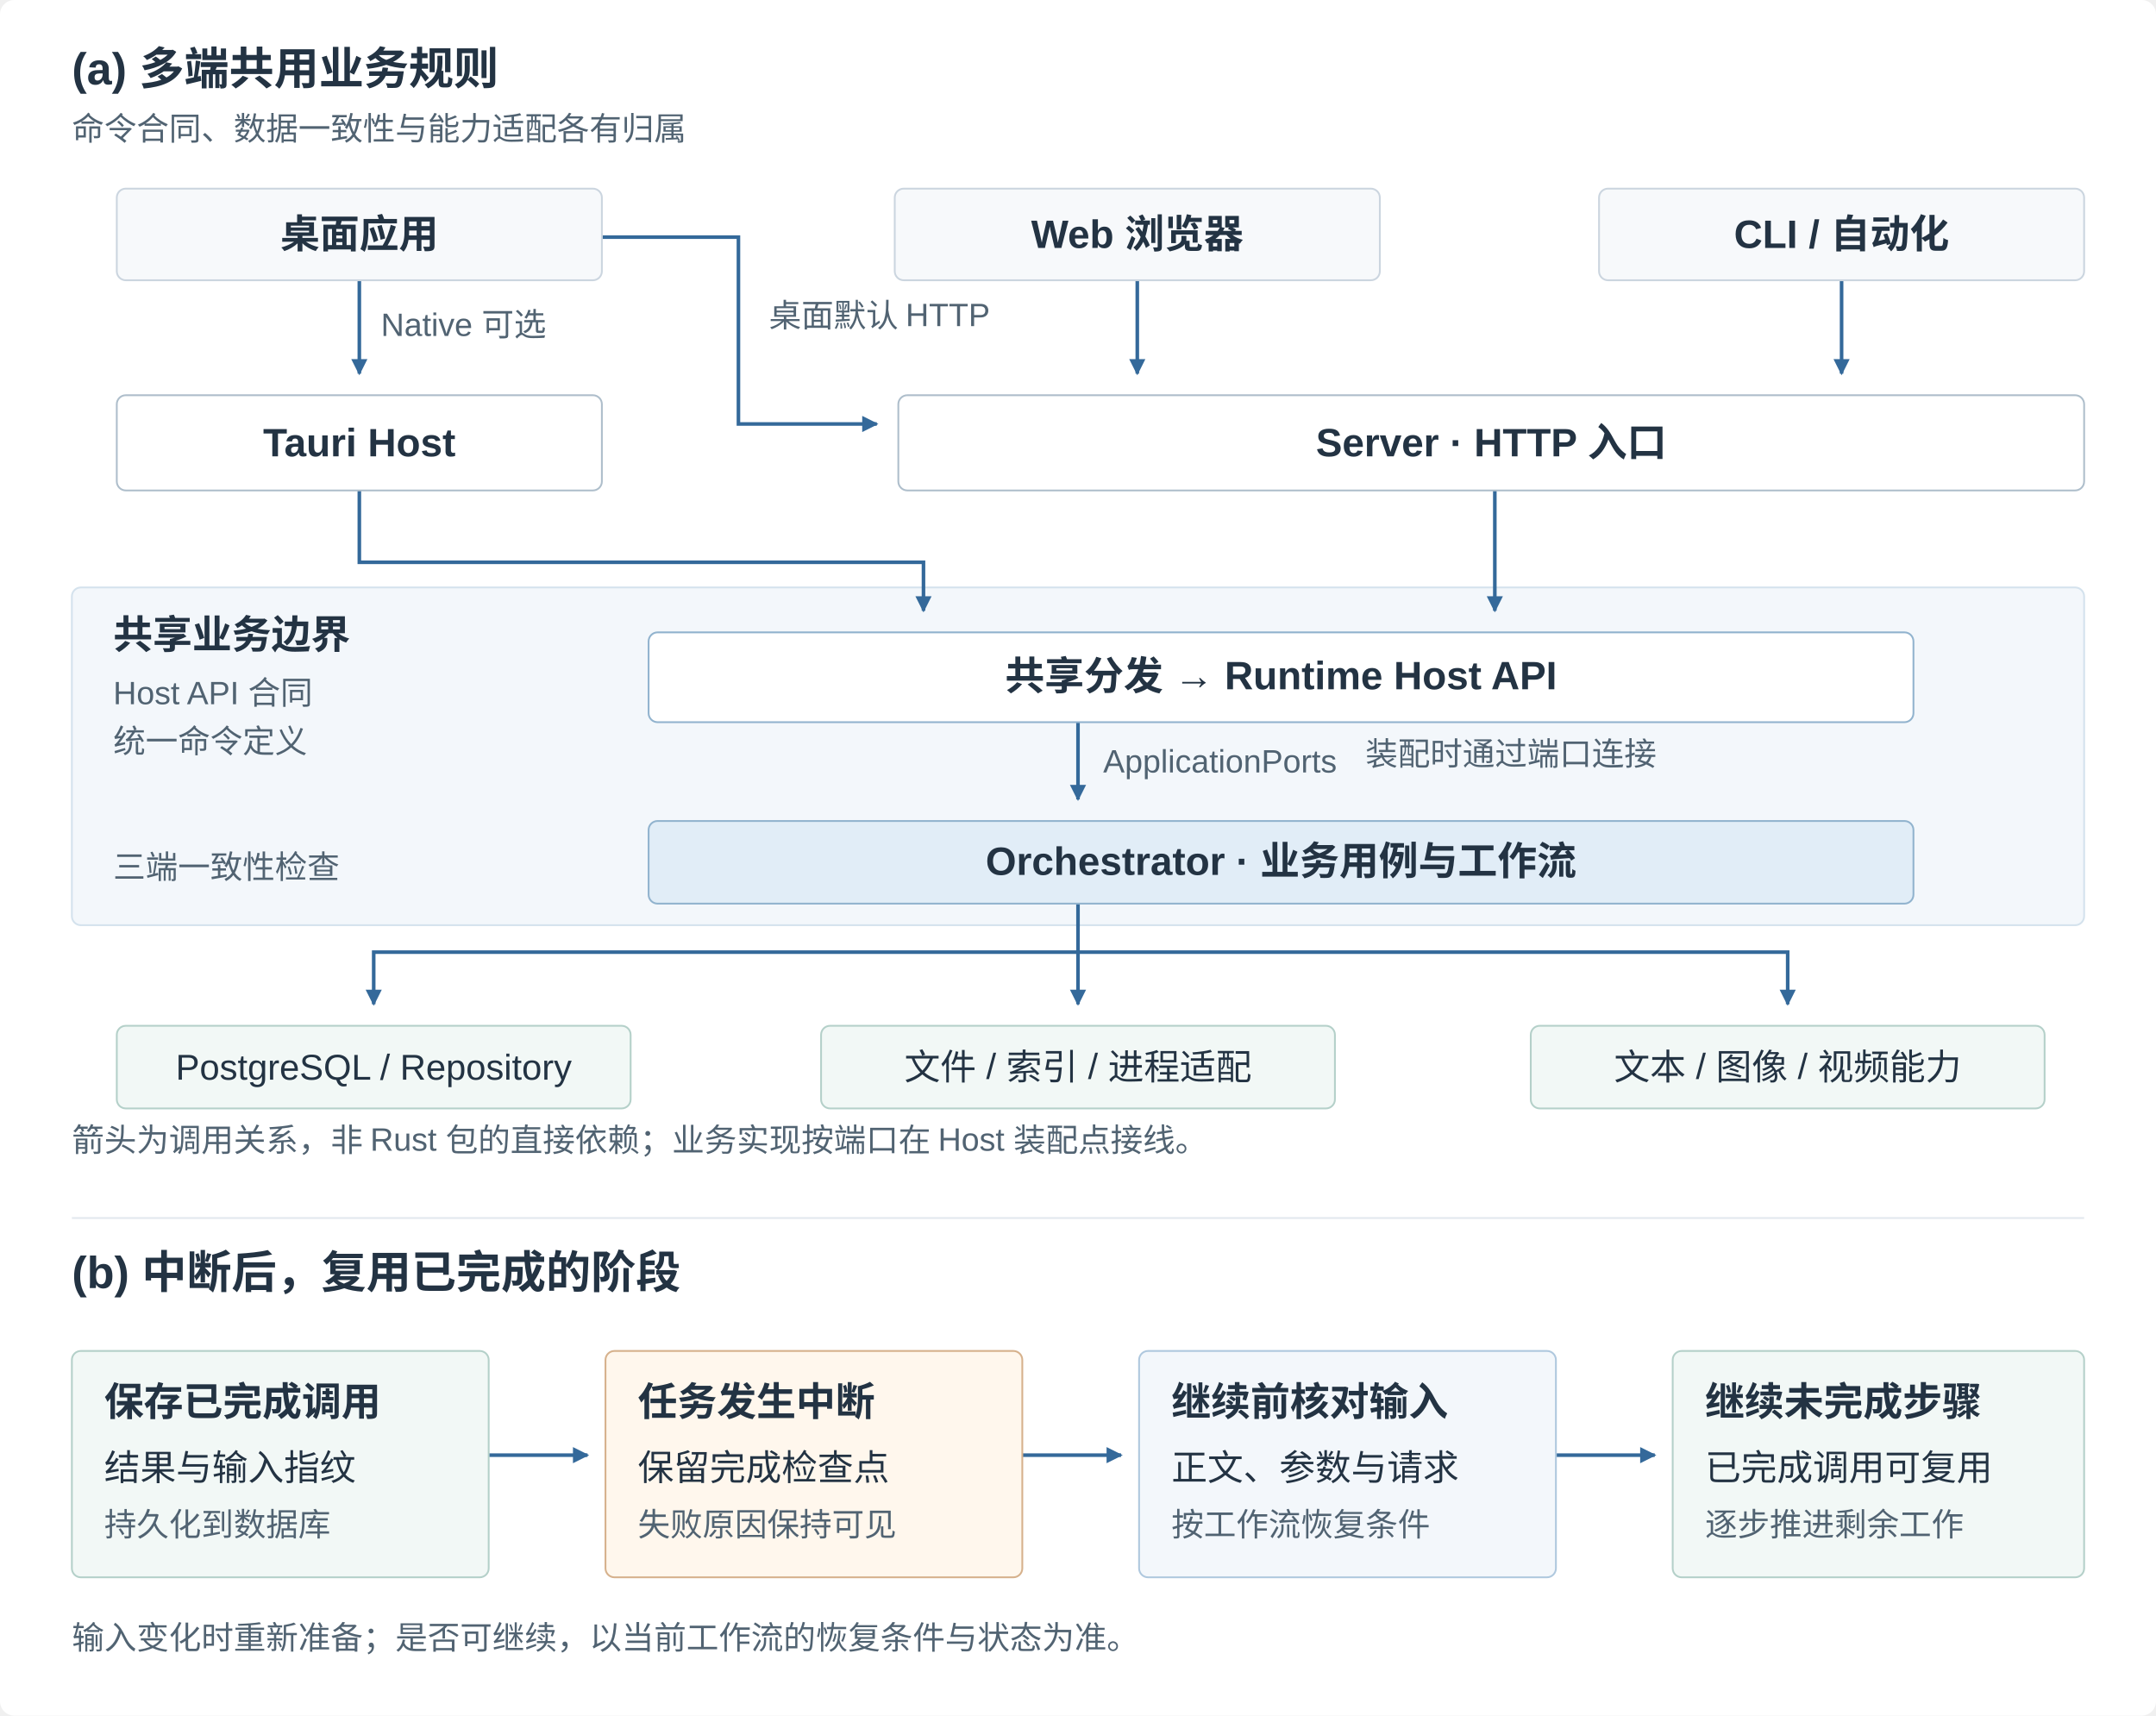
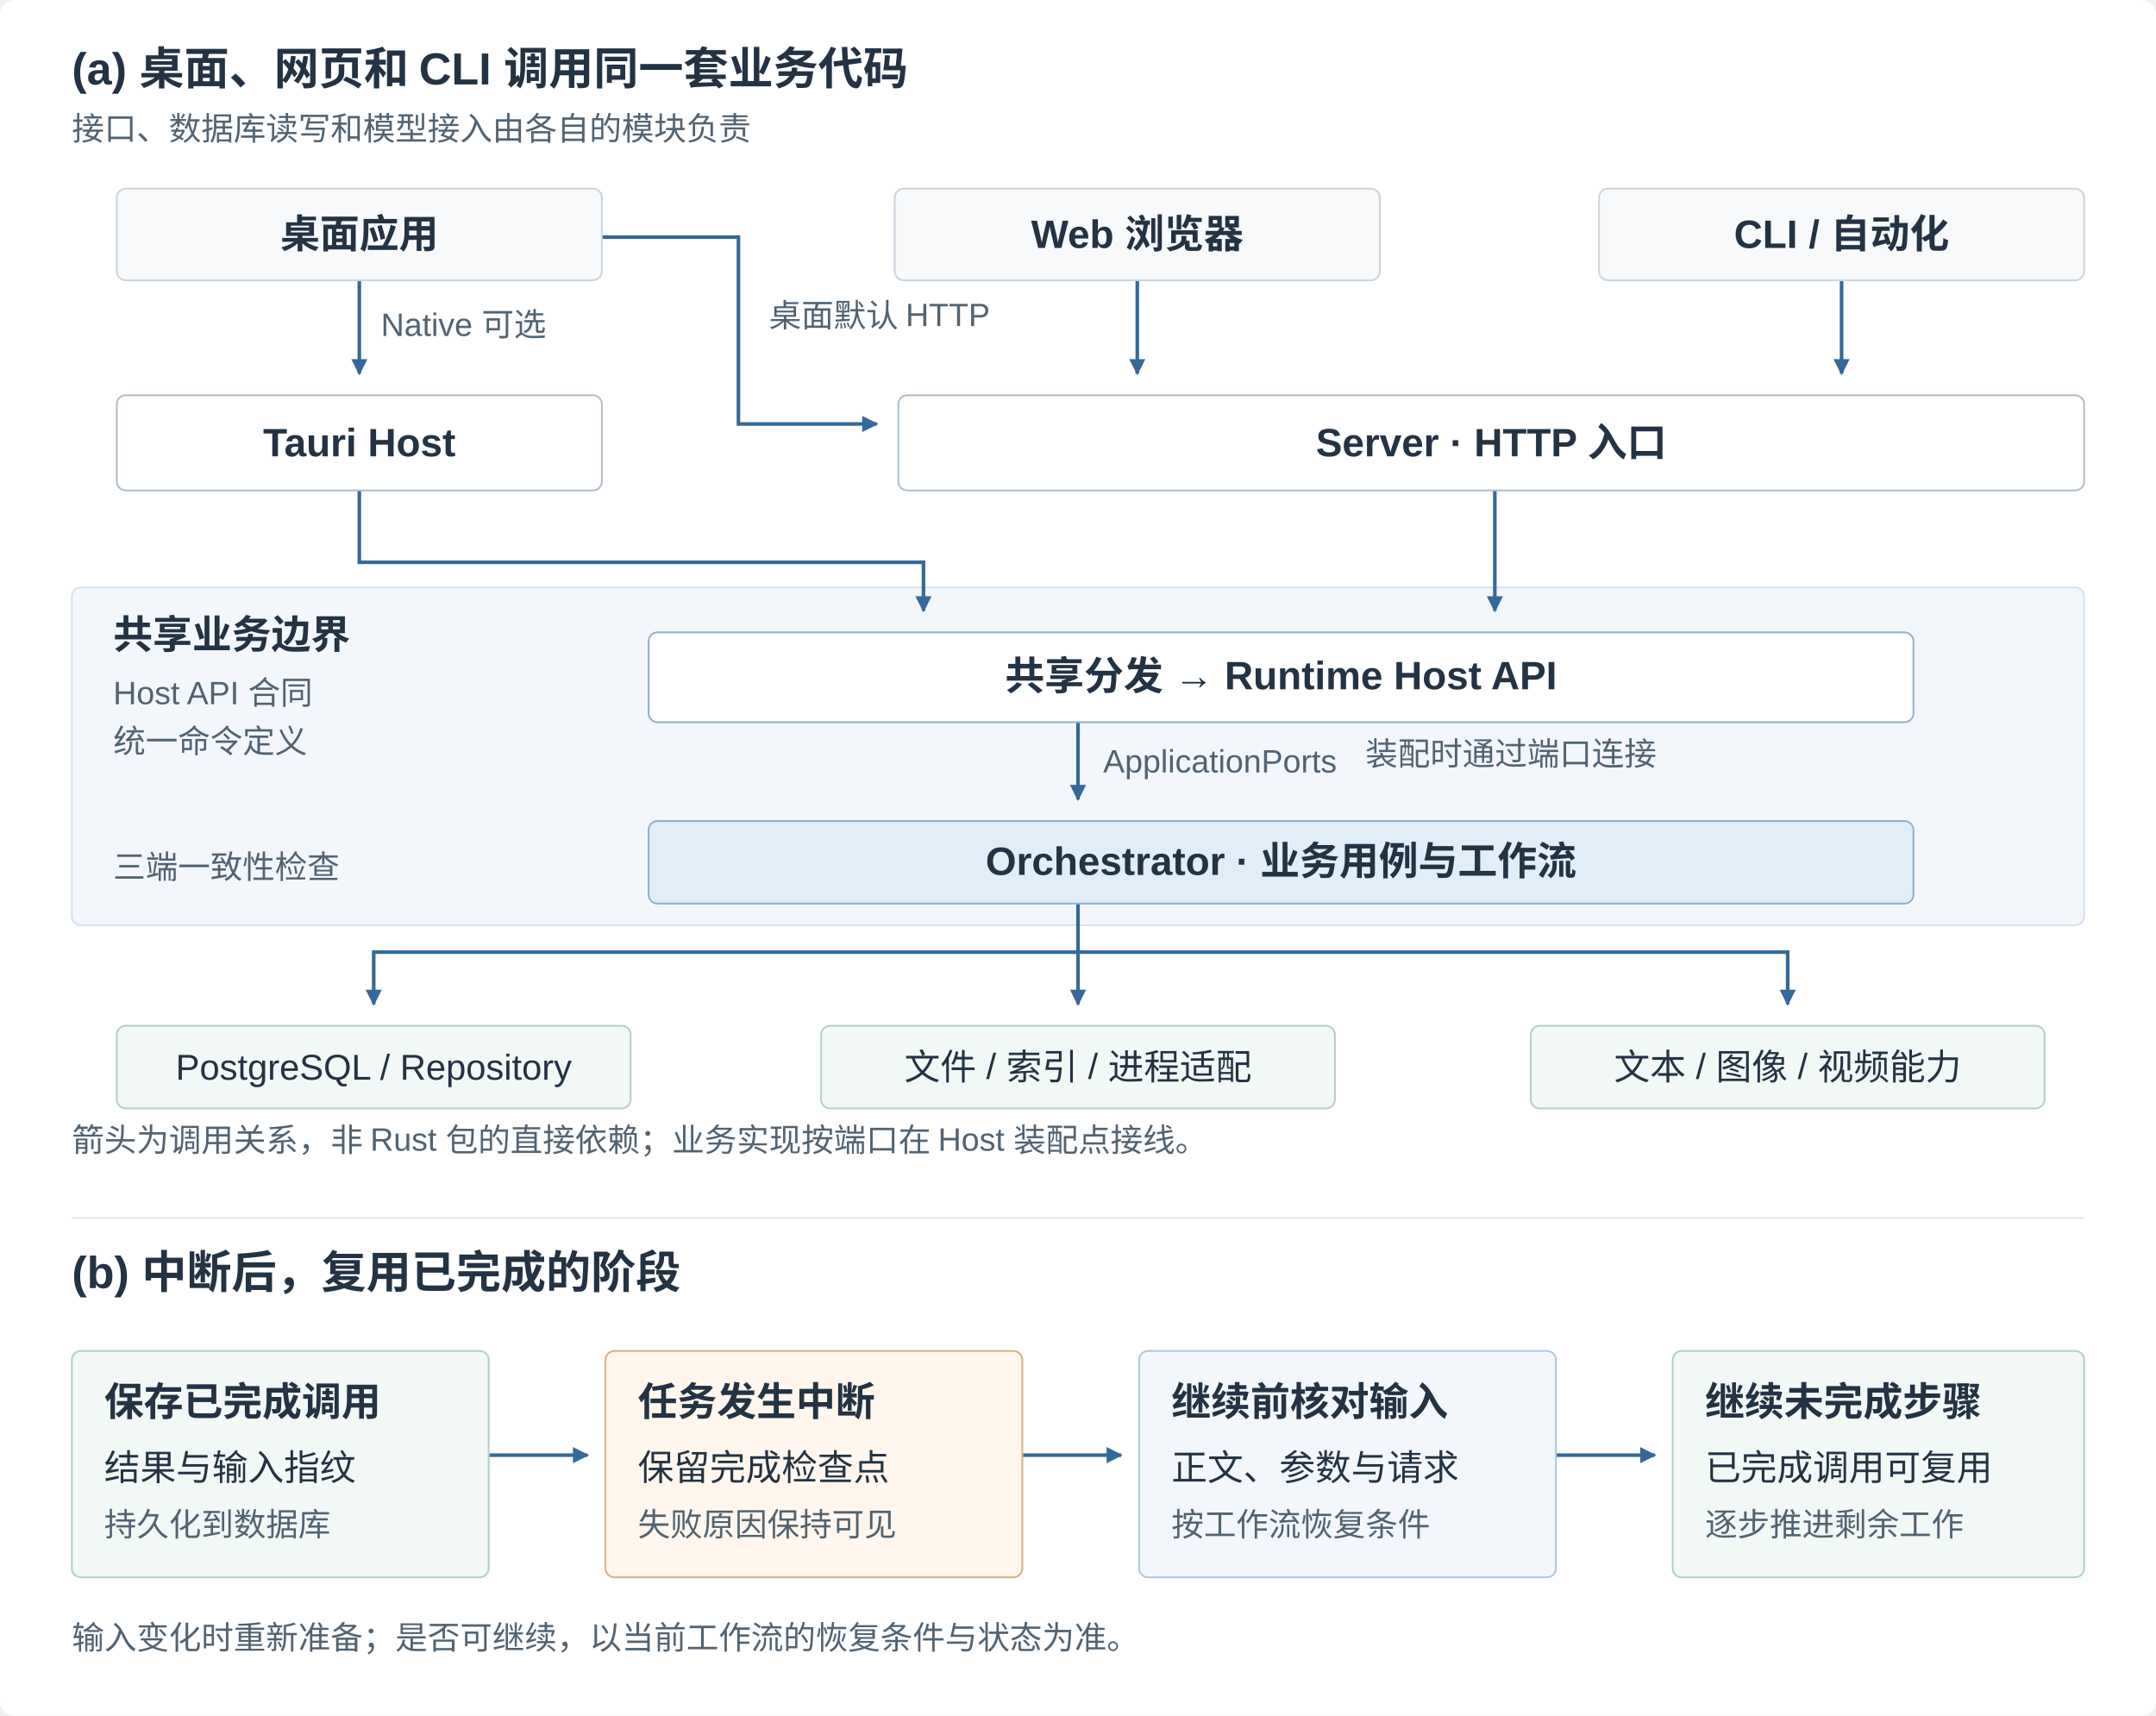
<svg xmlns="http://www.w3.org/2000/svg" viewBox="0 0 1200 955" role="img" aria-labelledby="title desc">
  <defs>
    <marker id="arrow" viewBox="0 0 10 10" refX="9" refY="5" markerWidth="9" markerHeight="9" markerUnits="userSpaceOnUse" orient="auto">
      <path d="M0 0 10 5 0 10" fill="#34699a" />
    </marker>
    <style>
      text{font-family:Arial,"Noto Sans CJK SC","Microsoft YaHei",sans-serif;fill:#233343;font-size:20px}
      .heading{font-size:25px;font-weight:700}.label{font-size:22px;font-weight:600}.note{font-size:18px;fill:#516372}
      .flow{fill:none;stroke:#34699a;stroke-width:2;marker-end:url(#arrow)}
    </style>
  </defs>
  <rect width="1200" height="955" rx="8" fill="#fff" />
-   <text x="40" y="47" class="heading">(a) 多端共用业务规则</text>
-   <text x="40" y="78" class="note">命令合同、数据一致性与能力适配各有归属</text>
+   <text x="40" y="47" class="heading">(a) 桌面、网页和 CLI 调用同一套业务代码</text>
+   <text x="40" y="78" class="note">接口、数据库读写和模型接入由各自的模块负责</text>
  <rect x="40" y="327" width="1120" height="188" rx="5" fill="#f3f7fb" stroke="#d4e2ed" />
  <path d="M200 156V208" class="flow" />
  <path d="M335 132H411V236H488" class="flow" />
  <path d="M633 156V208" class="flow" />
  <path d="M1025 156V208" class="flow" />
  <path d="M200 273V313H514V340" class="flow" />
  <path d="M832 273V340" class="flow" />
  <path d="M600 402V445" class="flow" />
  <path d="M600 503V530H208V559" class="flow" />
  <path d="M600 530V559" class="flow" />
  <path d="M600 530H995V559" class="flow" />
  <text x="212" y="187" class="note">Native 可选</text>
  <text x="428" y="182" class="note">桌面默认 HTTP</text>
  <text x="760" y="426" class="note">装配时通过端口连接</text>
  <rect x="65" y="105" width="270" height="51" rx="5" fill="#f7f9fb" stroke="#cbd5df" />
  <text x="200" y="138" text-anchor="middle" class="label">桌面应用</text>
  <rect x="498" y="105" width="270" height="51" rx="5" fill="#f7f9fb" stroke="#cbd5df" />
  <text x="633" y="138" text-anchor="middle" class="label">Web 浏览器</text>
  <rect x="890" y="105" width="270" height="51" rx="5" fill="#f7f9fb" stroke="#cbd5df" />
  <text x="1025" y="138" text-anchor="middle" class="label">CLI / 自动化</text>
  <rect x="65" y="220" width="270" height="53" rx="5" fill="#fff" stroke="#aebecb" />
  <text x="200" y="254" text-anchor="middle" class="label">Tauri Host</text>
  <rect x="500" y="220" width="660" height="53" rx="5" fill="#fff" stroke="#aebecb" />
  <text x="830" y="254" text-anchor="middle" class="label">Server · HTTP 入口</text>
  <text x="63" y="361" class="label">共享业务边界</text>
  <text x="63" y="392" class="note">Host API 合同</text>
  <text x="63" y="419" class="note">统一命令定义</text>
  <text x="63" y="489" class="note">三端一致性检查</text>
  <rect x="361" y="352" width="704" height="50" rx="5" fill="#fff" stroke="#91b3ce" />
  <text x="713" y="384" text-anchor="middle" class="label">共享分发 → Runtime Host API</text>
  <rect x="361" y="457" width="704" height="46" rx="5" fill="#e1edf7" stroke="#91b3ce" />
  <text x="713" y="487" text-anchor="middle" class="label">Orchestrator · 业务用例与工作流</text>
  <text x="614" y="430" class="note">ApplicationPorts</text>
  <rect x="65" y="571" width="286" height="46" rx="5" fill="#f2f8f6" stroke="#b4d0c9" />
  <text x="208" y="601" text-anchor="middle">PostgreSQL / Repository</text>
  <rect x="457" y="571" width="286" height="46" rx="5" fill="#f2f8f6" stroke="#b4d0c9" />
  <text x="600" y="601" text-anchor="middle">文件 / 索引 / 进程适配</text>
  <rect x="852" y="571" width="286" height="46" rx="5" fill="#f2f8f6" stroke="#b4d0c9" />
  <text x="995" y="601" text-anchor="middle">文本 / 图像 / 视频能力</text>
  <text x="40" y="641" class="note">箭头为调用关系，非 Rust 包的直接依赖；业务实现按端口在 Host 装配点接线。</text>
  <path d="M40 678H1160" stroke="#e2e8ee" />
  <text x="40" y="717" class="heading">(b) 中断后，复用已完成的阶段</text>
  <path d="M272 810H327" class="flow" />
  <path d="M569 810H624" class="flow" />
  <path d="M866 810H921" class="flow" />
  <rect x="40" y="752" width="232" height="126" rx="5" fill="#f2f8f6" stroke="#b4d0c9" />
  <text x="58" y="788" class="label" style="font-size:22px">保存已完成调用</text>
  <text x="58" y="824" style="font-size:20px">结果与输入指纹</text>
  <text x="58" y="855" class="note" style="font-size:18px">持久化到数据库</text>
  <rect x="337" y="752" width="232" height="126" rx="5" fill="#fff7ed" stroke="#d6b18c" />
  <text x="355" y="788" class="label" style="font-size:22px">任务发生中断</text>
  <text x="355" y="824" style="font-size:20px">保留完成检查点</text>
  <text x="355" y="855" class="note" style="font-size:18px">失败原因保持可见</text>
  <rect x="634" y="752" width="232" height="126" rx="5" fill="#f3f7fb" stroke="#afc8de" />
  <text x="652" y="788" class="label" style="font-size:22px">继续前核对输入</text>
  <text x="652" y="824" style="font-size:20px">正文、参数与请求</text>
  <text x="652" y="855" class="note" style="font-size:18px">按工作流恢复条件</text>
  <rect x="931" y="752" width="229" height="126" rx="5" fill="#f2f8f6" stroke="#b4d0c9" />
  <text x="949" y="788" class="label" style="font-size:22px">继续未完成步骤</text>
  <text x="949" y="824" style="font-size:20px">已完成调用可复用</text>
  <text x="949" y="855" class="note" style="font-size:18px">逐步推进剩余工作</text>
  <text x="40" y="918" class="note">输入变化时重新准备；是否可继续，以当前工作流的恢复条件与状态为准。</text>
</svg>
